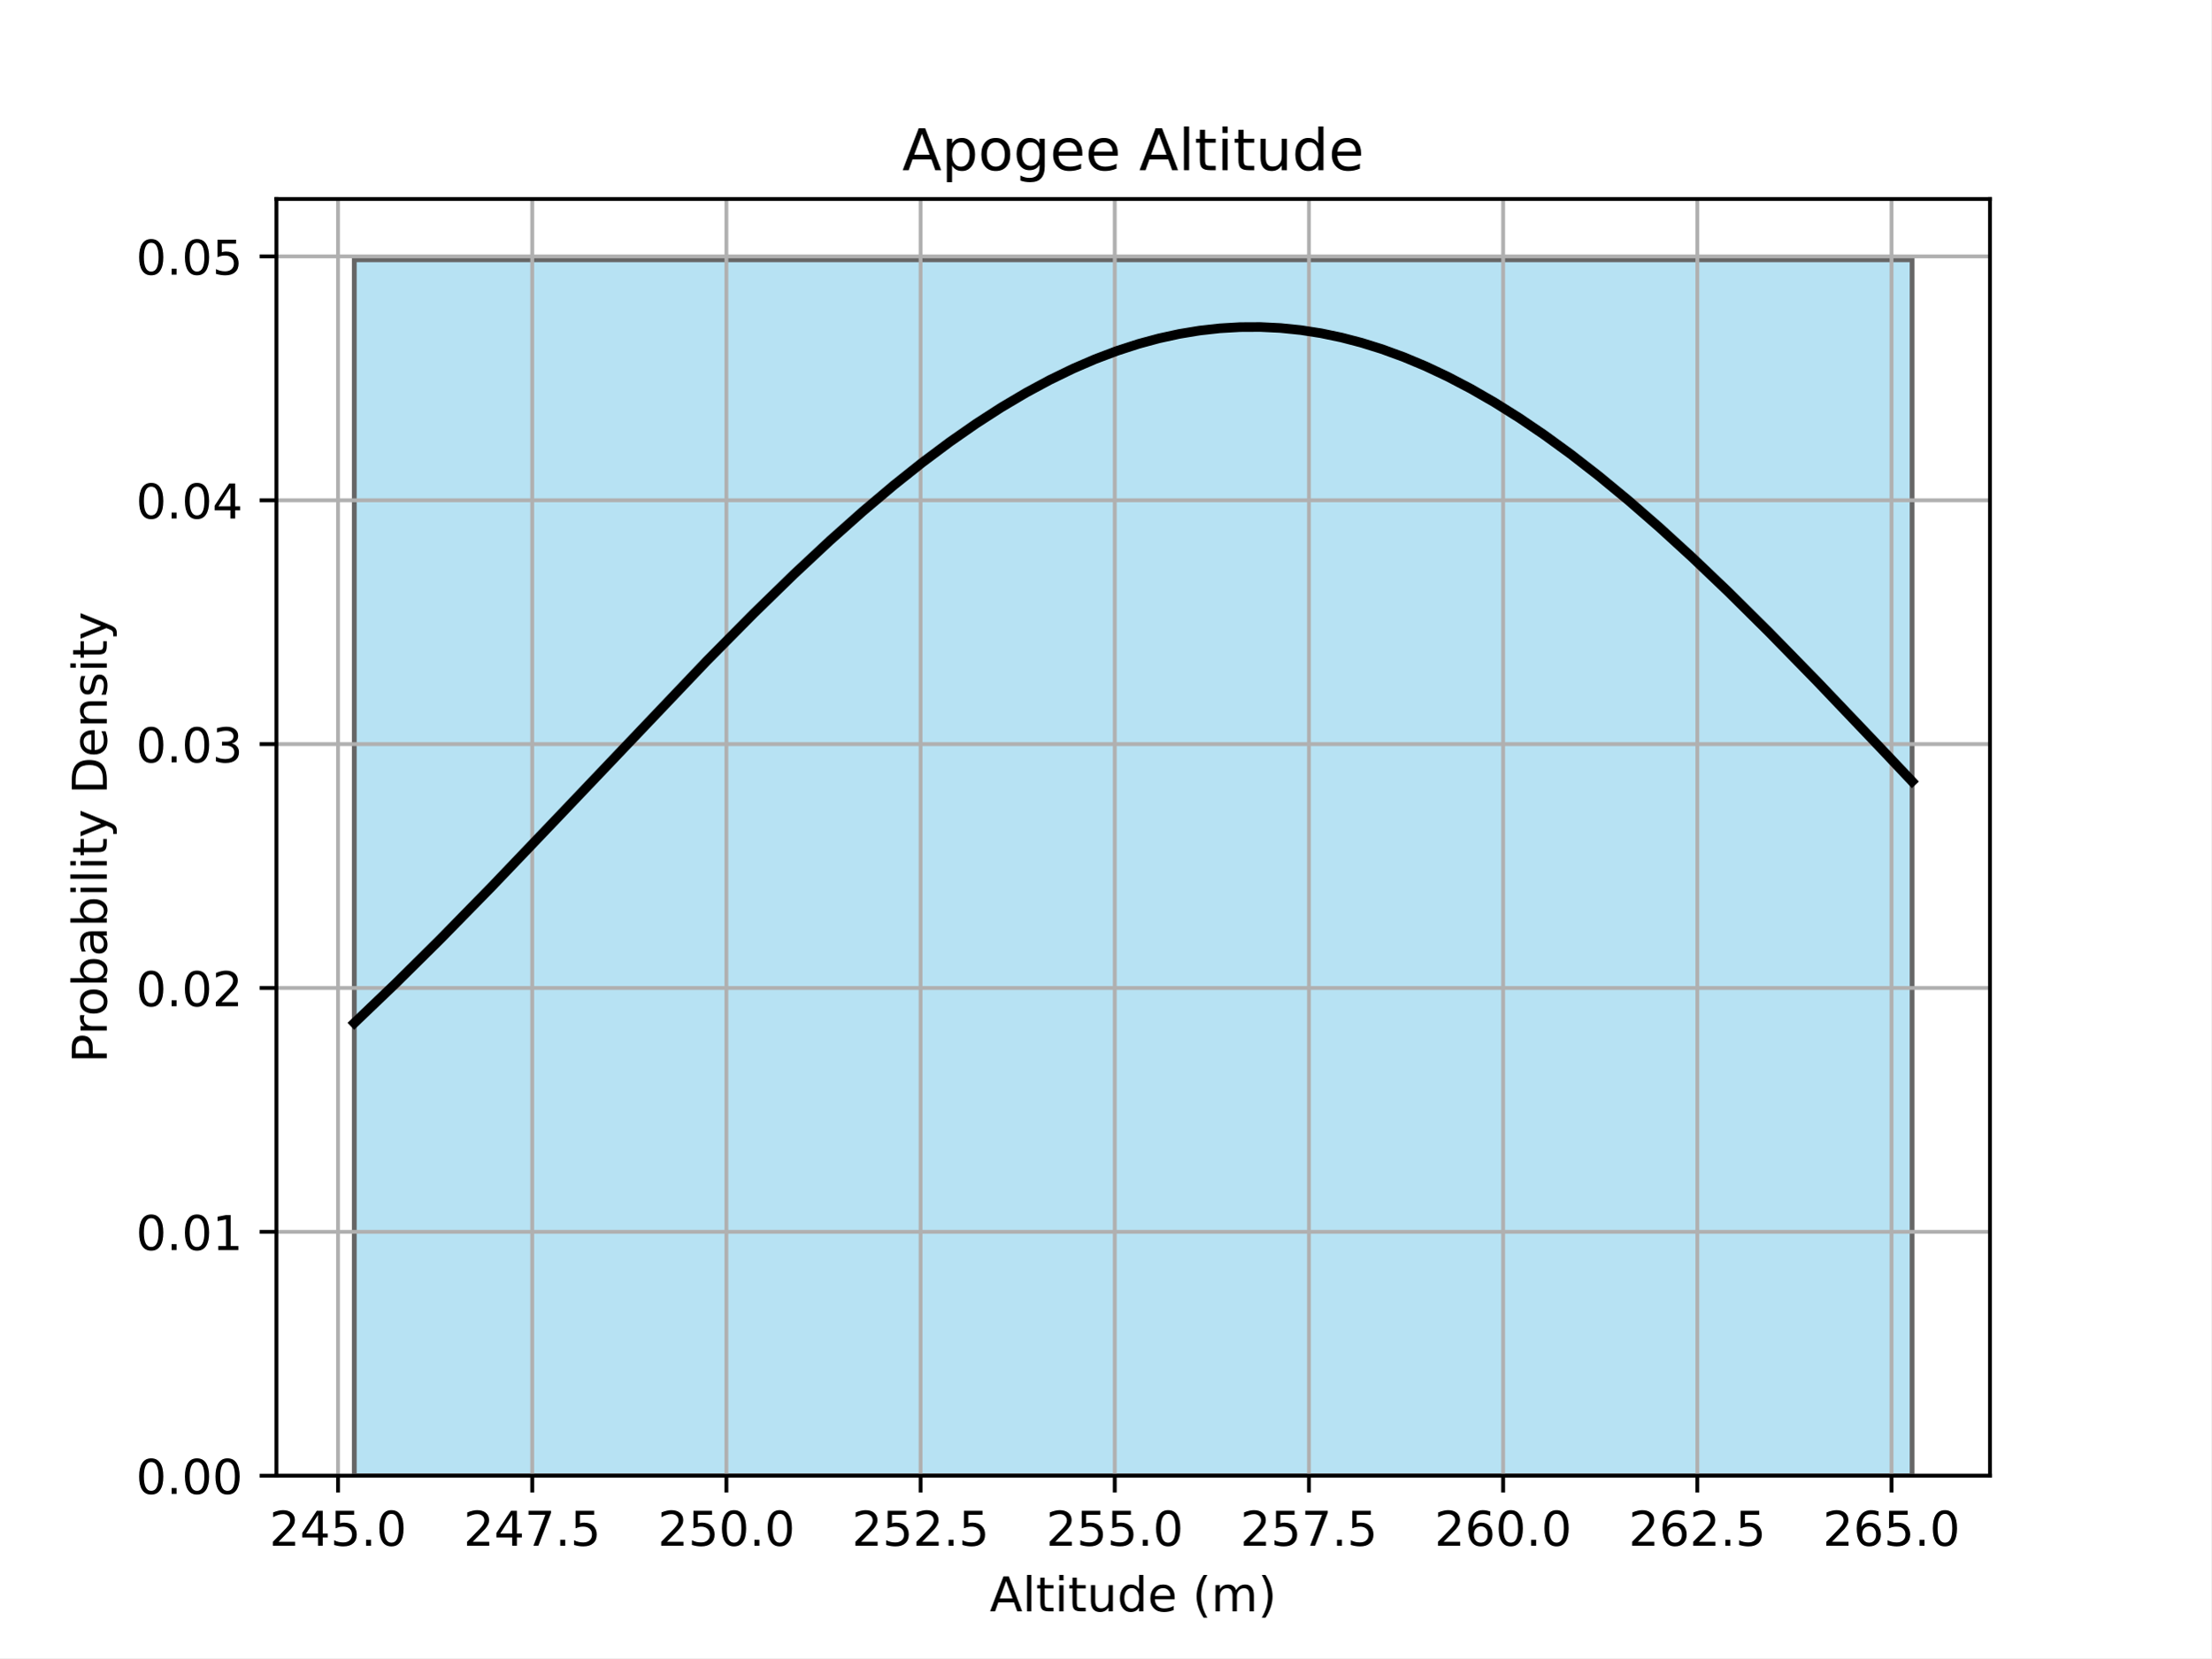
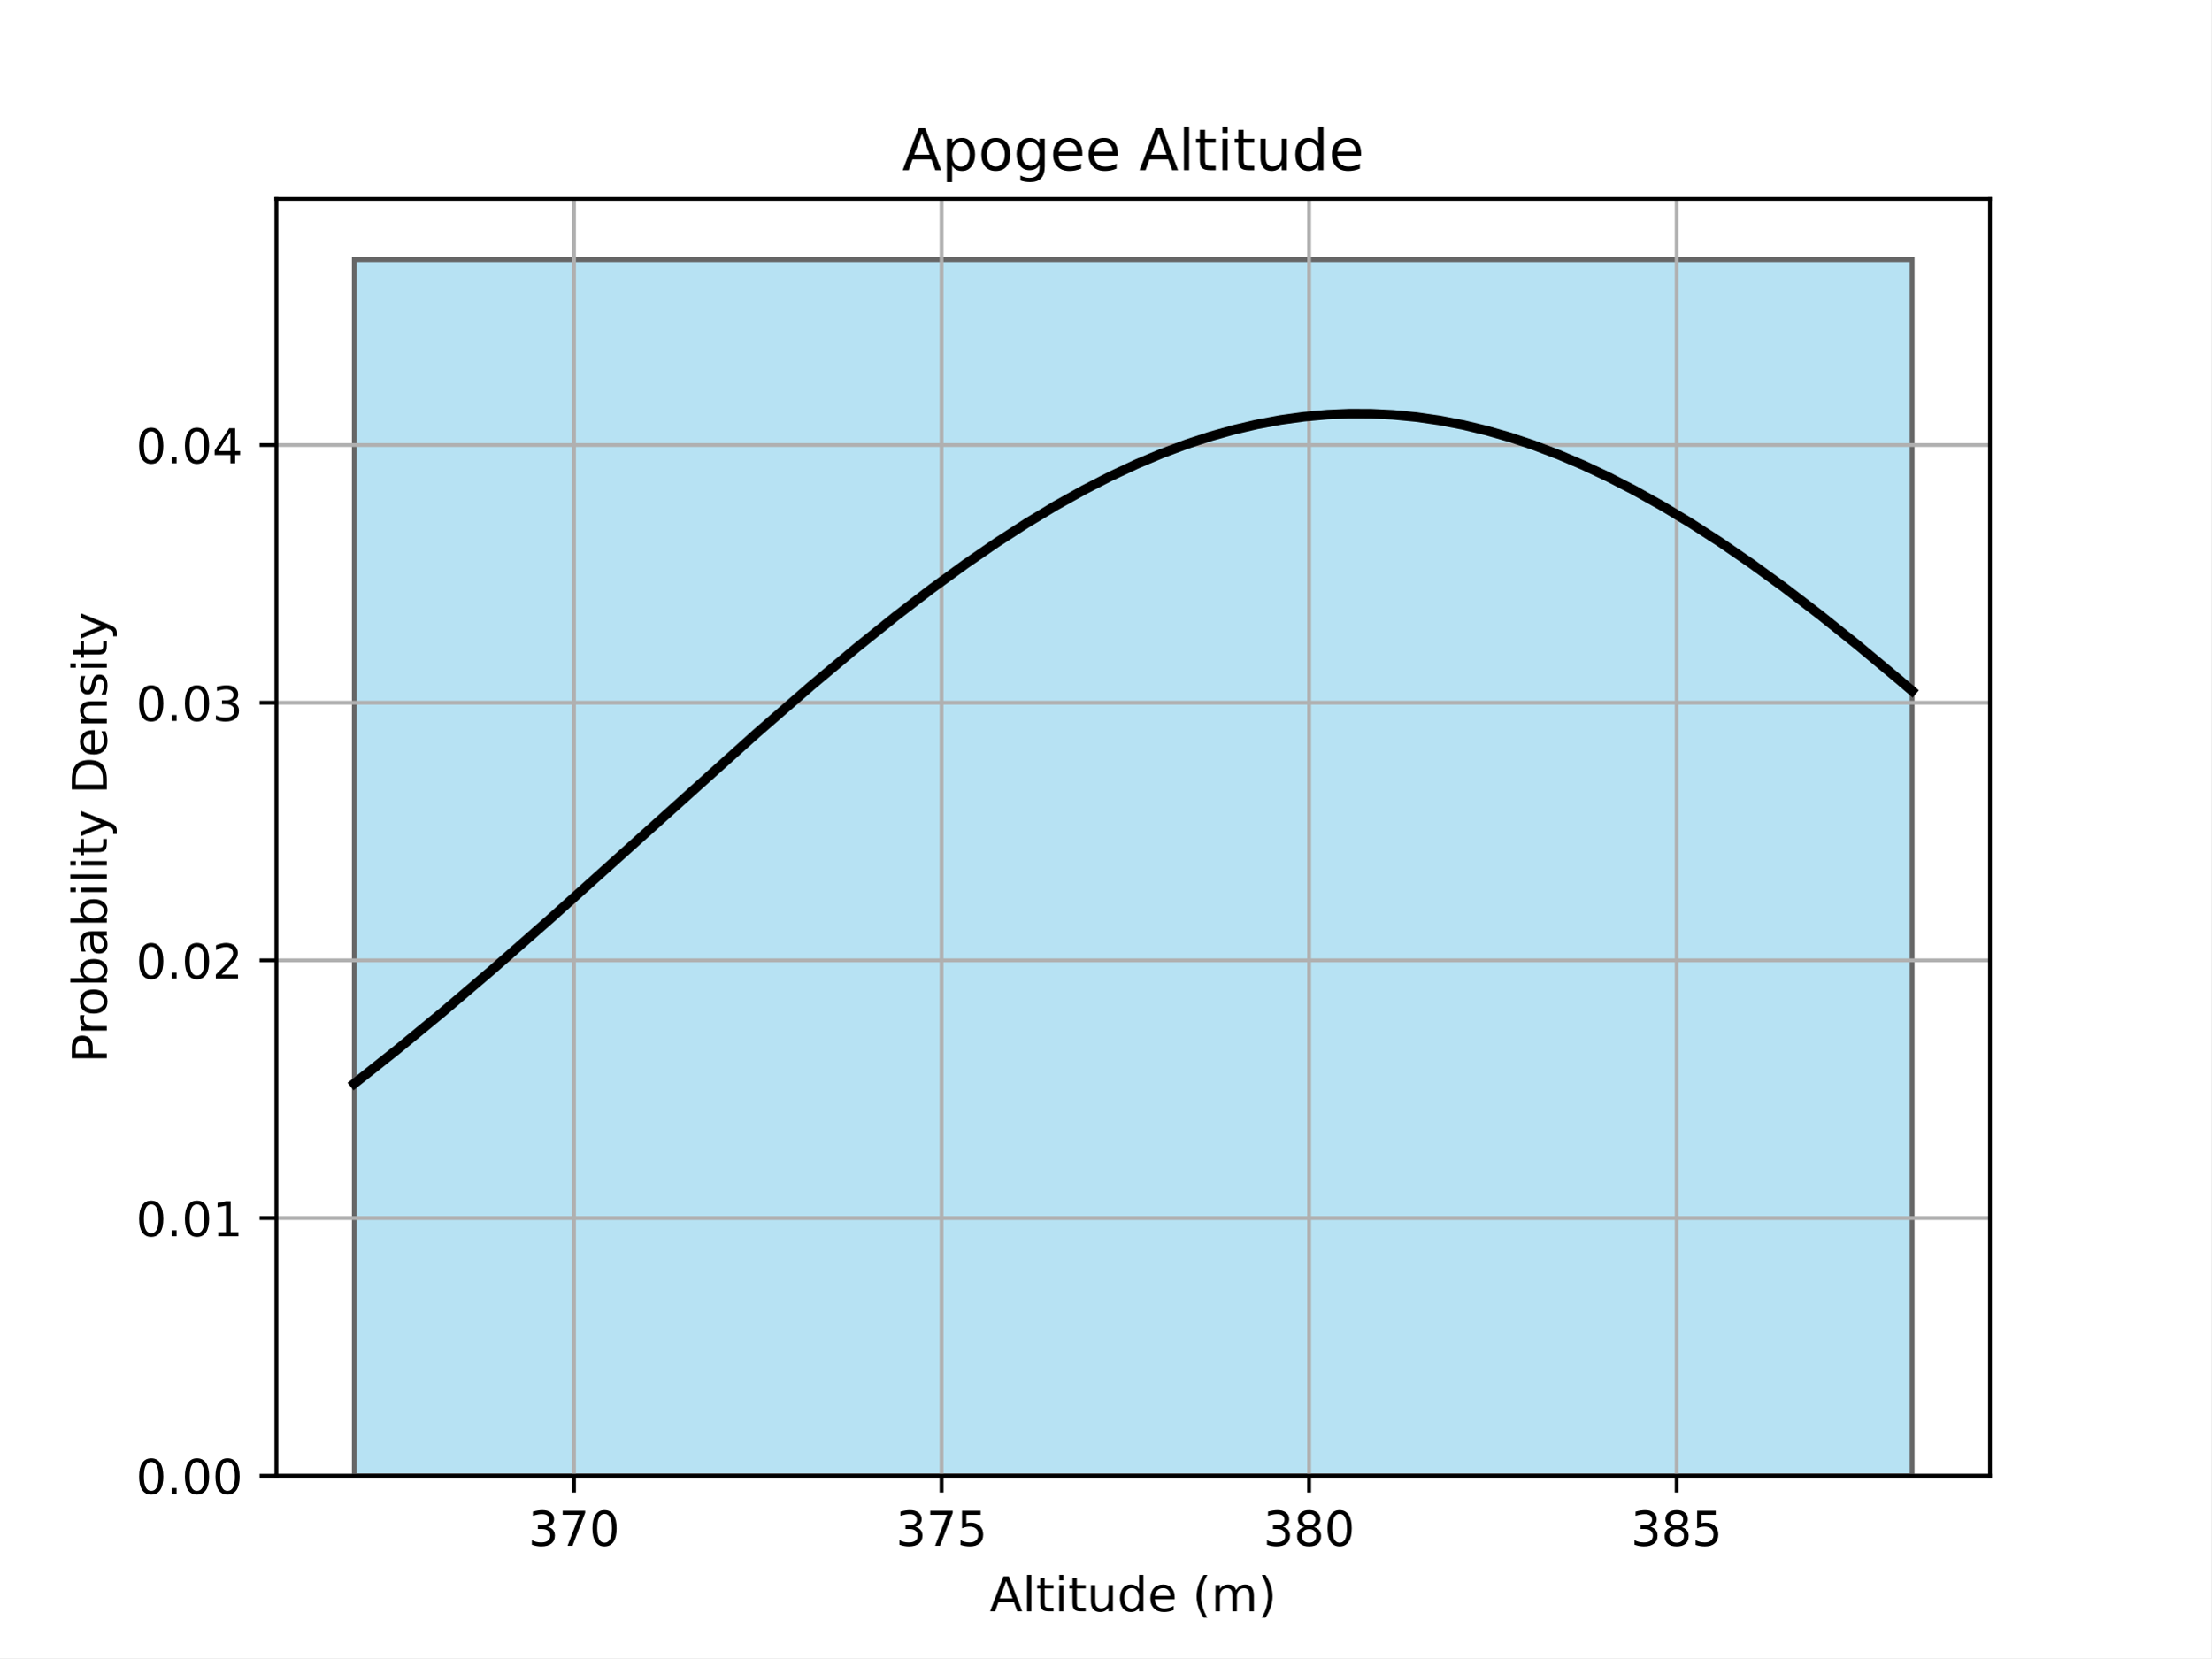
<svg xmlns="http://www.w3.org/2000/svg" xmlns:xlink="http://www.w3.org/1999/xlink" width="460.8pt" height="345.6pt" viewBox="0 0 460.8 345.6" version="1.1">
  <defs>
    <style type="text/css">*{stroke-linejoin: round; stroke-linecap: butt}</style>
  </defs>
  <g id="figure_1">
    <g id="patch_1">
      <path d="M 0 345.6  L 460.8 345.6  L 460.8 0  L 0 0  z " style="fill: #ffffff" />
    </g>
    <g id="axes_1">
      <g id="patch_2">
        <path d="M 57.6 307.584  L 414.72 307.584  L 414.72 41.472  L 57.6 41.472  z " style="fill: #ffffff" />
      </g>
      <g id="patch_3">
-         <path d="M 73.833 307.584  L 398.487 307.584  L 398.487 54.144  L 73.833 54.144  z " clip-path="url(#p443f6ac2a5)" style="fill: #87ceeb; opacity: 0.6; stroke: #000000; stroke-linejoin: miter" />
+         <path d="M 73.833 307.584  L 398.487 307.584  L 398.487 54.144  L 73.833 54.144  z " clip-path="url(#p6e613e5bc8)" style="fill: #87ceeb; opacity: 0.6; stroke: #000000; stroke-linejoin: miter" />
      </g>
      <g id="matplotlib.axis_1">
        <g id="xtick_1">
          <g id="line2d_1">
-             <path d="M 70.444 307.584  L 70.444 41.472  " clip-path="url(#p443f6ac2a5)" style="fill: none; stroke: #b0b0b0; stroke-width: 0.8; stroke-linecap: square" />
+             <path d="M 119.622 307.584  L 119.622 41.472  " clip-path="url(#p6e613e5bc8)" style="fill: none; stroke: #b0b0b0; stroke-width: 0.8; stroke-linecap: square" />
          </g>
          <g id="line2d_2">
            <defs>
-               <path id="ma9a5621f2a" d="M 0 0  L 0 3.5  " style="stroke: #000000; stroke-width: 0.8" />
+               <path id="ma1c4594295" d="M 0 0  L 0 3.5  " style="stroke: #000000; stroke-width: 0.8" />
            </defs>
            <g>
-               <use xlink:href="#ma9a5621f2a" x="70.444" y="307.584" style="stroke: #000000; stroke-width: 0.8" />
+               <use xlink:href="#ma1c4594295" x="119.622" y="307.584" style="stroke: #000000; stroke-width: 0.8" />
            </g>
          </g>
          <g id="text_1">
-             <g transform="translate(56.13019 322.1824) scale(0.1 -0.1)">
-               <defs>
-                 <path id="DejaVuSans-32" d="M 1228 531  L 3431 531  L 3431 0  L 469 0  L 469 531  Q 828 903 1448 1529  Q 2069 2156 2228 2338  Q 2531 2678 2651 2914  Q 2772 3150 2772 3378  Q 2772 3750 2511 3984  Q 2250 4219 1831 4219  Q 1534 4219 1204 4116  Q 875 4013 500 3803  L 500 4441  Q 881 4594 1212 4672  Q 1544 4750 1819 4750  Q 2544 4750 2975 4387  Q 3406 4025 3406 3419  Q 3406 3131 3298 2873  Q 3191 2616 2906 2266  Q 2828 2175 2409 1742  Q 1991 1309 1228 531  z " transform="scale(0.015625)" />
-                 <path id="DejaVuSans-34" d="M 2419 4116  L 825 1625  L 2419 1625  L 2419 4116  z M 2253 4666  L 3047 4666  L 3047 1625  L 3713 1625  L 3713 1100  L 3047 1100  L 3047 0  L 2419 0  L 2419 1100  L 313 1100  L 313 1709  L 2253 4666  z " transform="scale(0.015625)" />
-                 <path id="DejaVuSans-35" d="M 691 4666  L 3169 4666  L 3169 4134  L 1269 4134  L 1269 2991  Q 1406 3038 1543 3061  Q 1681 3084 1819 3084  Q 2600 3084 3056 2656  Q 3513 2228 3513 1497  Q 3513 744 3044 326  Q 2575 -91 1722 -91  Q 1428 -91 1123 -41  Q 819 9 494 109  L 494 744  Q 775 591 1075 516  Q 1375 441 1709 441  Q 2250 441 2565 725  Q 2881 1009 2881 1497  Q 2881 1984 2565 2268  Q 2250 2553 1709 2553  Q 1456 2553 1204 2497  Q 953 2441 691 2322  L 691 4666  z " transform="scale(0.015625)" />
-                 <path id="DejaVuSans-2e" d="M 684 794  L 1344 794  L 1344 0  L 684 0  L 684 794  z " transform="scale(0.015625)" />
+             <g transform="translate(110.0782 322.1824) scale(0.1 -0.1)">
+               <defs>
+                 <path id="DejaVuSans-33" d="M 2597 2516  Q 3050 2419 3304 2112  Q 3559 1806 3559 1356  Q 3559 666 3084 287  Q 2609 -91 1734 -91  Q 1441 -91 1130 -33  Q 819 25 488 141  L 488 750  Q 750 597 1062 519  Q 1375 441 1716 441  Q 2309 441 2620 675  Q 2931 909 2931 1356  Q 2931 1769 2642 2001  Q 2353 2234 1838 2234  L 1294 2234  L 1294 2753  L 1863 2753  Q 2328 2753 2575 2939  Q 2822 3125 2822 3475  Q 2822 3834 2567 4026  Q 2313 4219 1838 4219  Q 1578 4219 1281 4162  Q 984 4106 628 3988  L 628 4550  Q 988 4650 1302 4700  Q 1616 4750 1894 4750  Q 2613 4750 3031 4423  Q 3450 4097 3450 3541  Q 3450 3153 3228 2886  Q 3006 2619 2597 2516  z " transform="scale(0.015625)" />
+                 <path id="DejaVuSans-37" d="M 525 4666  L 3525 4666  L 3525 4397  L 1831 0  L 1172 0  L 2766 4134  L 525 4134  L 525 4666  z " transform="scale(0.015625)" />
                <path id="DejaVuSans-30" d="M 2034 4250  Q 1547 4250 1301 3770  Q 1056 3291 1056 2328  Q 1056 1369 1301 889  Q 1547 409 2034 409  Q 2525 409 2770 889  Q 3016 1369 3016 2328  Q 3016 3291 2770 3770  Q 2525 4250 2034 4250  z M 2034 4750  Q 2819 4750 3233 4129  Q 3647 3509 3647 2328  Q 3647 1150 3233 529  Q 2819 -91 2034 -91  Q 1250 -91 836 529  Q 422 1150 422 2328  Q 422 3509 836 4129  Q 1250 4750 2034 4750  z " transform="scale(0.015625)" />
              </defs>
-               <use xlink:href="#DejaVuSans-32" />
-               <use xlink:href="#DejaVuSans-34" transform="translate(63.62305 0)" />
-               <use xlink:href="#DejaVuSans-35" transform="translate(127.2461 0)" />
-               <use xlink:href="#DejaVuSans-2e" transform="translate(190.8691 0)" />
-               <use xlink:href="#DejaVuSans-30" transform="translate(222.6562 0)" />
+               <use xlink:href="#DejaVuSans-33" />
+               <use xlink:href="#DejaVuSans-37" transform="translate(63.62305 0)" />
+               <use xlink:href="#DejaVuSans-30" transform="translate(127.2461 0)" />
            </g>
          </g>
        </g>
        <g id="xtick_2">
          <g id="line2d_3">
-             <path d="M 110.914 307.584  L 110.914 41.472  " clip-path="url(#p443f6ac2a5)" style="fill: none; stroke: #b0b0b0; stroke-width: 0.8; stroke-linecap: square" />
+             <path d="M 196.223 307.584  L 196.223 41.472  " clip-path="url(#p6e613e5bc8)" style="fill: none; stroke: #b0b0b0; stroke-width: 0.8; stroke-linecap: square" />
          </g>
          <g id="line2d_4">
            <g>
-               <use xlink:href="#ma9a5621f2a" x="110.914" y="307.584" style="stroke: #000000; stroke-width: 0.8" />
+               <use xlink:href="#ma1c4594295" x="196.223" y="307.584" style="stroke: #000000; stroke-width: 0.8" />
            </g>
          </g>
          <g id="text_2">
-             <g transform="translate(96.59951 322.1824) scale(0.1 -0.1)">
-               <defs>
-                 <path id="DejaVuSans-37" d="M 525 4666  L 3525 4666  L 3525 4397  L 1831 0  L 1172 0  L 2766 4134  L 525 4134  L 525 4666  z " transform="scale(0.015625)" />
-               </defs>
-               <use xlink:href="#DejaVuSans-32" />
-               <use xlink:href="#DejaVuSans-34" transform="translate(63.62305 0)" />
-               <use xlink:href="#DejaVuSans-37" transform="translate(127.2461 0)" />
-               <use xlink:href="#DejaVuSans-2e" transform="translate(190.8691 0)" />
-               <use xlink:href="#DejaVuSans-35" transform="translate(222.6562 0)" />
+             <g transform="translate(186.6794 322.1824) scale(0.1 -0.1)">
+               <defs>
+                 <path id="DejaVuSans-35" d="M 691 4666  L 3169 4666  L 3169 4134  L 1269 4134  L 1269 2991  Q 1406 3038 1543 3061  Q 1681 3084 1819 3084  Q 2600 3084 3056 2656  Q 3513 2228 3513 1497  Q 3513 744 3044 326  Q 2575 -91 1722 -91  Q 1428 -91 1123 -41  Q 819 9 494 109  L 494 744  Q 775 591 1075 516  Q 1375 441 1709 441  Q 2250 441 2565 725  Q 2881 1009 2881 1497  Q 2881 1984 2565 2268  Q 2250 2553 1709 2553  Q 1456 2553 1204 2497  Q 953 2441 691 2322  L 691 4666  z " transform="scale(0.015625)" />
+               </defs>
+               <use xlink:href="#DejaVuSans-33" />
+               <use xlink:href="#DejaVuSans-37" transform="translate(63.62305 0)" />
+               <use xlink:href="#DejaVuSans-35" transform="translate(127.2461 0)" />
            </g>
          </g>
        </g>
        <g id="xtick_3">
          <g id="line2d_5">
-             <path d="M 151.383 307.584  L 151.383 41.472  " clip-path="url(#p443f6ac2a5)" style="fill: none; stroke: #b0b0b0; stroke-width: 0.8; stroke-linecap: square" />
+             <path d="M 272.824 307.584  L 272.824 41.472  " clip-path="url(#p6e613e5bc8)" style="fill: none; stroke: #b0b0b0; stroke-width: 0.8; stroke-linecap: square" />
          </g>
          <g id="line2d_6">
            <g>
-               <use xlink:href="#ma9a5621f2a" x="151.383" y="307.584" style="stroke: #000000; stroke-width: 0.8" />
+               <use xlink:href="#ma1c4594295" x="272.824" y="307.584" style="stroke: #000000; stroke-width: 0.8" />
            </g>
          </g>
          <g id="text_3">
-             <g transform="translate(137.0688 322.1824) scale(0.1 -0.1)">
-               <use xlink:href="#DejaVuSans-32" />
-               <use xlink:href="#DejaVuSans-35" transform="translate(63.62305 0)" />
+             <g transform="translate(263.2807 322.1824) scale(0.1 -0.1)">
+               <defs>
+                 <path id="DejaVuSans-38" d="M 2034 2216  Q 1584 2216 1326 1975  Q 1069 1734 1069 1313  Q 1069 891 1326 650  Q 1584 409 2034 409  Q 2484 409 2743 651  Q 3003 894 3003 1313  Q 3003 1734 2745 1975  Q 2488 2216 2034 2216  z M 1403 2484  Q 997 2584 770 2862  Q 544 3141 544 3541  Q 544 4100 942 4425  Q 1341 4750 2034 4750  Q 2731 4750 3128 4425  Q 3525 4100 3525 3541  Q 3525 3141 3298 2862  Q 3072 2584 2669 2484  Q 3125 2378 3379 2068  Q 3634 1759 3634 1313  Q 3634 634 3220 271  Q 2806 -91 2034 -91  Q 1263 -91 848 271  Q 434 634 434 1313  Q 434 1759 690 2068  Q 947 2378 1403 2484  z M 1172 3481  Q 1172 3119 1398 2916  Q 1625 2713 2034 2713  Q 2441 2713 2670 2916  Q 2900 3119 2900 3481  Q 2900 3844 2670 4047  Q 2441 4250 2034 4250  Q 1625 4250 1398 4047  Q 1172 3844 1172 3481  z " transform="scale(0.015625)" />
+               </defs>
+               <use xlink:href="#DejaVuSans-33" />
+               <use xlink:href="#DejaVuSans-38" transform="translate(63.62305 0)" />
              <use xlink:href="#DejaVuSans-30" transform="translate(127.2461 0)" />
-               <use xlink:href="#DejaVuSans-2e" transform="translate(190.8691 0)" />
-               <use xlink:href="#DejaVuSans-30" transform="translate(222.6562 0)" />
            </g>
          </g>
        </g>
        <g id="xtick_4">
          <g id="line2d_7">
-             <path d="M 191.852 307.584  L 191.852 41.472  " clip-path="url(#p443f6ac2a5)" style="fill: none; stroke: #b0b0b0; stroke-width: 0.8; stroke-linecap: square" />
+             <path d="M 349.426 307.584  L 349.426 41.472  " clip-path="url(#p6e613e5bc8)" style="fill: none; stroke: #b0b0b0; stroke-width: 0.8; stroke-linecap: square" />
          </g>
          <g id="line2d_8">
            <g>
-               <use xlink:href="#ma9a5621f2a" x="191.852" y="307.584" style="stroke: #000000; stroke-width: 0.8" />
+               <use xlink:href="#ma1c4594295" x="349.426" y="307.584" style="stroke: #000000; stroke-width: 0.8" />
            </g>
          </g>
          <g id="text_4">
-             <g transform="translate(177.5382 322.1824) scale(0.1 -0.1)">
-               <use xlink:href="#DejaVuSans-32" />
-               <use xlink:href="#DejaVuSans-35" transform="translate(63.62305 0)" />
-               <use xlink:href="#DejaVuSans-32" transform="translate(127.2461 0)" />
-               <use xlink:href="#DejaVuSans-2e" transform="translate(190.8691 0)" />
-               <use xlink:href="#DejaVuSans-35" transform="translate(222.6562 0)" />
-             </g>
-           </g>
-         </g>
-         <g id="xtick_5">
-           <g id="line2d_9">
-             <path d="M 232.322 307.584  L 232.322 41.472  " clip-path="url(#p443f6ac2a5)" style="fill: none; stroke: #b0b0b0; stroke-width: 0.8; stroke-linecap: square" />
-           </g>
-           <g id="line2d_10">
-             <g>
-               <use xlink:href="#ma9a5621f2a" x="232.322" y="307.584" style="stroke: #000000; stroke-width: 0.8" />
-             </g>
-           </g>
-           <g id="text_5">
-             <g transform="translate(218.0075 322.1824) scale(0.1 -0.1)">
-               <use xlink:href="#DejaVuSans-32" />
-               <use xlink:href="#DejaVuSans-35" transform="translate(63.62305 0)" />
+             <g transform="translate(339.8819 322.1824) scale(0.1 -0.1)">
+               <use xlink:href="#DejaVuSans-33" />
+               <use xlink:href="#DejaVuSans-38" transform="translate(63.62305 0)" />
              <use xlink:href="#DejaVuSans-35" transform="translate(127.2461 0)" />
-               <use xlink:href="#DejaVuSans-2e" transform="translate(190.8691 0)" />
-               <use xlink:href="#DejaVuSans-30" transform="translate(222.6562 0)" />
-             </g>
-           </g>
-         </g>
-         <g id="xtick_6">
-           <g id="line2d_11">
-             <path d="M 272.791 307.584  L 272.791 41.472  " clip-path="url(#p443f6ac2a5)" style="fill: none; stroke: #b0b0b0; stroke-width: 0.8; stroke-linecap: square" />
-           </g>
-           <g id="line2d_12">
-             <g>
-               <use xlink:href="#ma9a5621f2a" x="272.791" y="307.584" style="stroke: #000000; stroke-width: 0.8" />
-             </g>
-           </g>
-           <g id="text_6">
-             <g transform="translate(258.4768 322.1824) scale(0.1 -0.1)">
-               <use xlink:href="#DejaVuSans-32" />
-               <use xlink:href="#DejaVuSans-35" transform="translate(63.62305 0)" />
-               <use xlink:href="#DejaVuSans-37" transform="translate(127.2461 0)" />
-               <use xlink:href="#DejaVuSans-2e" transform="translate(190.8691 0)" />
-               <use xlink:href="#DejaVuSans-35" transform="translate(222.6562 0)" />
-             </g>
-           </g>
-         </g>
-         <g id="xtick_7">
-           <g id="line2d_13">
-             <path d="M 313.26 307.584  L 313.26 41.472  " clip-path="url(#p443f6ac2a5)" style="fill: none; stroke: #b0b0b0; stroke-width: 0.8; stroke-linecap: square" />
-           </g>
-           <g id="line2d_14">
-             <g>
-               <use xlink:href="#ma9a5621f2a" x="313.26" y="307.584" style="stroke: #000000; stroke-width: 0.8" />
-             </g>
-           </g>
-           <g id="text_7">
-             <g transform="translate(298.9461 322.1824) scale(0.1 -0.1)">
-               <defs>
-                 <path id="DejaVuSans-36" d="M 2113 2584  Q 1688 2584 1439 2293  Q 1191 2003 1191 1497  Q 1191 994 1439 701  Q 1688 409 2113 409  Q 2538 409 2786 701  Q 3034 994 3034 1497  Q 3034 2003 2786 2293  Q 2538 2584 2113 2584  z M 3366 4563  L 3366 3988  Q 3128 4100 2886 4159  Q 2644 4219 2406 4219  Q 1781 4219 1451 3797  Q 1122 3375 1075 2522  Q 1259 2794 1537 2939  Q 1816 3084 2150 3084  Q 2853 3084 3261 2657  Q 3669 2231 3669 1497  Q 3669 778 3244 343  Q 2819 -91 2113 -91  Q 1303 -91 875 529  Q 447 1150 447 2328  Q 447 3434 972 4092  Q 1497 4750 2381 4750  Q 2619 4750 2861 4703  Q 3103 4656 3366 4563  z " transform="scale(0.015625)" />
-               </defs>
-               <use xlink:href="#DejaVuSans-32" />
-               <use xlink:href="#DejaVuSans-36" transform="translate(63.62305 0)" />
-               <use xlink:href="#DejaVuSans-30" transform="translate(127.2461 0)" />
-               <use xlink:href="#DejaVuSans-2e" transform="translate(190.8691 0)" />
-               <use xlink:href="#DejaVuSans-30" transform="translate(222.6562 0)" />
-             </g>
-           </g>
-         </g>
-         <g id="xtick_8">
-           <g id="line2d_15">
-             <path d="M 353.73 307.584  L 353.73 41.472  " clip-path="url(#p443f6ac2a5)" style="fill: none; stroke: #b0b0b0; stroke-width: 0.8; stroke-linecap: square" />
-           </g>
-           <g id="line2d_16">
-             <g>
-               <use xlink:href="#ma9a5621f2a" x="353.73" y="307.584" style="stroke: #000000; stroke-width: 0.8" />
-             </g>
-           </g>
-           <g id="text_8">
-             <g transform="translate(339.4154 322.1824) scale(0.1 -0.1)">
-               <use xlink:href="#DejaVuSans-32" />
-               <use xlink:href="#DejaVuSans-36" transform="translate(63.62305 0)" />
-               <use xlink:href="#DejaVuSans-32" transform="translate(127.2461 0)" />
-               <use xlink:href="#DejaVuSans-2e" transform="translate(190.8691 0)" />
-               <use xlink:href="#DejaVuSans-35" transform="translate(222.6562 0)" />
-             </g>
-           </g>
-         </g>
-         <g id="xtick_9">
-           <g id="line2d_17">
-             <path d="M 394.199 307.584  L 394.199 41.472  " clip-path="url(#p443f6ac2a5)" style="fill: none; stroke: #b0b0b0; stroke-width: 0.8; stroke-linecap: square" />
-           </g>
-           <g id="line2d_18">
-             <g>
-               <use xlink:href="#ma9a5621f2a" x="394.199" y="307.584" style="stroke: #000000; stroke-width: 0.8" />
-             </g>
-           </g>
-           <g id="text_9">
-             <g transform="translate(379.8848 322.1824) scale(0.1 -0.1)">
-               <use xlink:href="#DejaVuSans-32" />
-               <use xlink:href="#DejaVuSans-36" transform="translate(63.62305 0)" />
-               <use xlink:href="#DejaVuSans-35" transform="translate(127.2461 0)" />
-               <use xlink:href="#DejaVuSans-2e" transform="translate(190.8691 0)" />
-               <use xlink:href="#DejaVuSans-30" transform="translate(222.6562 0)" />
-             </g>
-           </g>
-         </g>
-         <g id="text_10">
+             </g>
+           </g>
+         </g>
+         <g id="text_5">
          <g transform="translate(206.2608 335.8606) scale(0.1 -0.1)">
            <defs>
              <path id="DejaVuSans-41" d="M 2188 4044  L 1331 1722  L 3047 1722  L 2188 4044  z M 1831 4666  L 2547 4666  L 4325 0  L 3669 0  L 3244 1197  L 1141 1197  L 716 0  L 50 0  L 1831 4666  z " transform="scale(0.015625)" />
              <path id="DejaVuSans-6c" d="M 603 4863  L 1178 4863  L 1178 0  L 603 0  L 603 4863  z " transform="scale(0.015625)" />
              <path id="DejaVuSans-74" d="M 1172 4494  L 1172 3500  L 2356 3500  L 2356 3053  L 1172 3053  L 1172 1153  Q 1172 725 1289 603  Q 1406 481 1766 481  L 2356 481  L 2356 0  L 1766 0  Q 1100 0 847 248  Q 594 497 594 1153  L 594 3053  L 172 3053  L 172 3500  L 594 3500  L 594 4494  L 1172 4494  z " transform="scale(0.015625)" />
              <path id="DejaVuSans-69" d="M 603 3500  L 1178 3500  L 1178 0  L 603 0  L 603 3500  z M 603 4863  L 1178 4863  L 1178 4134  L 603 4134  L 603 4863  z " transform="scale(0.015625)" />
              <path id="DejaVuSans-75" d="M 544 1381  L 544 3500  L 1119 3500  L 1119 1403  Q 1119 906 1312 657  Q 1506 409 1894 409  Q 2359 409 2629 706  Q 2900 1003 2900 1516  L 2900 3500  L 3475 3500  L 3475 0  L 2900 0  L 2900 538  Q 2691 219 2414 64  Q 2138 -91 1772 -91  Q 1169 -91 856 284  Q 544 659 544 1381  z M 1991 3584  L 1991 3584  z " transform="scale(0.015625)" />
              <path id="DejaVuSans-64" d="M 2906 2969  L 2906 4863  L 3481 4863  L 3481 0  L 2906 0  L 2906 525  Q 2725 213 2448 61  Q 2172 -91 1784 -91  Q 1150 -91 751 415  Q 353 922 353 1747  Q 353 2572 751 3078  Q 1150 3584 1784 3584  Q 2172 3584 2448 3432  Q 2725 3281 2906 2969  z M 947 1747  Q 947 1113 1208 752  Q 1469 391 1925 391  Q 2381 391 2643 752  Q 2906 1113 2906 1747  Q 2906 2381 2643 2742  Q 2381 3103 1925 3103  Q 1469 3103 1208 2742  Q 947 2381 947 1747  z " transform="scale(0.015625)" />
              <path id="DejaVuSans-65" d="M 3597 1894  L 3597 1613  L 953 1613  Q 991 1019 1311 708  Q 1631 397 2203 397  Q 2534 397 2845 478  Q 3156 559 3463 722  L 3463 178  Q 3153 47 2828 -22  Q 2503 -91 2169 -91  Q 1331 -91 842 396  Q 353 884 353 1716  Q 353 2575 817 3079  Q 1281 3584 2069 3584  Q 2775 3584 3186 3129  Q 3597 2675 3597 1894  z M 3022 2063  Q 3016 2534 2758 2815  Q 2500 3097 2075 3097  Q 1594 3097 1305 2825  Q 1016 2553 972 2059  L 3022 2063  z " transform="scale(0.015625)" />
              <path id="DejaVuSans-20" transform="scale(0.015625)" />
              <path id="DejaVuSans-28" d="M 1984 4856  Q 1566 4138 1362 3434  Q 1159 2731 1159 2009  Q 1159 1288 1364 580  Q 1569 -128 1984 -844  L 1484 -844  Q 1016 -109 783 600  Q 550 1309 550 2009  Q 550 2706 781 3412  Q 1013 4119 1484 4856  L 1984 4856  z " transform="scale(0.015625)" />
              <path id="DejaVuSans-6d" d="M 3328 2828  Q 3544 3216 3844 3400  Q 4144 3584 4550 3584  Q 5097 3584 5394 3201  Q 5691 2819 5691 2113  L 5691 0  L 5113 0  L 5113 2094  Q 5113 2597 4934 2840  Q 4756 3084 4391 3084  Q 3944 3084 3684 2787  Q 3425 2491 3425 1978  L 3425 0  L 2847 0  L 2847 2094  Q 2847 2600 2669 2842  Q 2491 3084 2119 3084  Q 1678 3084 1418 2786  Q 1159 2488 1159 1978  L 1159 0  L 581 0  L 581 3500  L 1159 3500  L 1159 2956  Q 1356 3278 1631 3431  Q 1906 3584 2284 3584  Q 2666 3584 2933 3390  Q 3200 3197 3328 2828  z " transform="scale(0.015625)" />
              <path id="DejaVuSans-29" d="M 513 4856  L 1013 4856  Q 1481 4119 1714 3412  Q 1947 2706 1947 2009  Q 1947 1309 1714 600  Q 1481 -109 1013 -844  L 513 -844  Q 928 -128 1133 580  Q 1338 1288 1338 2009  Q 1338 2731 1133 3434  Q 928 4138 513 4856  z " transform="scale(0.015625)" />
            </defs>
            <use xlink:href="#DejaVuSans-41" />
            <use xlink:href="#DejaVuSans-6c" transform="translate(68.4082 0)" />
            <use xlink:href="#DejaVuSans-74" transform="translate(96.19141 0)" />
            <use xlink:href="#DejaVuSans-69" transform="translate(135.4004 0)" />
            <use xlink:href="#DejaVuSans-74" transform="translate(163.1836 0)" />
            <use xlink:href="#DejaVuSans-75" transform="translate(202.3926 0)" />
            <use xlink:href="#DejaVuSans-64" transform="translate(265.7715 0)" />
            <use xlink:href="#DejaVuSans-65" transform="translate(329.248 0)" />
            <use xlink:href="#DejaVuSans-20" transform="translate(390.7715 0)" />
            <use xlink:href="#DejaVuSans-28" transform="translate(422.5586 0)" />
            <use xlink:href="#DejaVuSans-6d" transform="translate(461.5723 0)" />
            <use xlink:href="#DejaVuSans-29" transform="translate(558.9844 0)" />
          </g>
        </g>
      </g>
      <g id="matplotlib.axis_2">
        <g id="ytick_1">
-           <g id="line2d_19">
-             <path d="M 57.6 307.584  L 414.72 307.584  " clip-path="url(#p443f6ac2a5)" style="fill: none; stroke: #b0b0b0; stroke-width: 0.8; stroke-linecap: square" />
-           </g>
-           <g id="line2d_20">
+           <g id="line2d_9">
+             <path d="M 57.6 307.584  L 414.72 307.584  " clip-path="url(#p6e613e5bc8)" style="fill: none; stroke: #b0b0b0; stroke-width: 0.8; stroke-linecap: square" />
+           </g>
+           <g id="line2d_10">
            <defs>
-               <path id="m3b3c44815d" d="M 0 0  L -3.5 0  " style="stroke: #000000; stroke-width: 0.8" />
+               <path id="m2f3a093d3a" d="M 0 0  L -3.5 0  " style="stroke: #000000; stroke-width: 0.8" />
            </defs>
            <g>
-               <use xlink:href="#m3b3c44815d" x="57.6" y="307.584" style="stroke: #000000; stroke-width: 0.8" />
-             </g>
-           </g>
-           <g id="text_11">
+               <use xlink:href="#m2f3a093d3a" x="57.6" y="307.584" style="stroke: #000000; stroke-width: 0.8" />
+             </g>
+           </g>
+           <g id="text_6">
            <g transform="translate(28.33438 311.3832) scale(0.1 -0.1)">
+               <defs>
+                 <path id="DejaVuSans-2e" d="M 684 794  L 1344 794  L 1344 0  L 684 0  L 684 794  z " transform="scale(0.015625)" />
+               </defs>
              <use xlink:href="#DejaVuSans-30" />
              <use xlink:href="#DejaVuSans-2e" transform="translate(63.62305 0)" />
              <use xlink:href="#DejaVuSans-30" transform="translate(95.41016 0)" />
              <use xlink:href="#DejaVuSans-30" transform="translate(159.0332 0)" />
            </g>
          </g>
        </g>
        <g id="ytick_2">
-           <g id="line2d_21">
-             <path d="M 57.6 256.755  L 414.72 256.755  " clip-path="url(#p443f6ac2a5)" style="fill: none; stroke: #b0b0b0; stroke-width: 0.8; stroke-linecap: square" />
-           </g>
-           <g id="line2d_22">
-             <g>
-               <use xlink:href="#m3b3c44815d" x="57.6" y="256.755" style="stroke: #000000; stroke-width: 0.8" />
-             </g>
-           </g>
-           <g id="text_12">
-             <g transform="translate(28.33438 260.5543) scale(0.1 -0.1)">
+           <g id="line2d_11">
+             <path d="M 57.6 253.877  L 414.72 253.877  " clip-path="url(#p6e613e5bc8)" style="fill: none; stroke: #b0b0b0; stroke-width: 0.8; stroke-linecap: square" />
+           </g>
+           <g id="line2d_12">
+             <g>
+               <use xlink:href="#m2f3a093d3a" x="57.6" y="253.877" style="stroke: #000000; stroke-width: 0.8" />
+             </g>
+           </g>
+           <g id="text_7">
+             <g transform="translate(28.33438 257.6762) scale(0.1 -0.1)">
              <defs>
                <path id="DejaVuSans-31" d="M 794 531  L 1825 531  L 1825 4091  L 703 3866  L 703 4441  L 1819 4666  L 2450 4666  L 2450 531  L 3481 531  L 3481 0  L 794 0  L 794 531  z " transform="scale(0.015625)" />
              </defs>
              <use xlink:href="#DejaVuSans-30" />
              <use xlink:href="#DejaVuSans-2e" transform="translate(63.62305 0)" />
              <use xlink:href="#DejaVuSans-30" transform="translate(95.41016 0)" />
              <use xlink:href="#DejaVuSans-31" transform="translate(159.0332 0)" />
            </g>
          </g>
        </g>
        <g id="ytick_3">
-           <g id="line2d_23">
-             <path d="M 57.6 205.926  L 414.72 205.926  " clip-path="url(#p443f6ac2a5)" style="fill: none; stroke: #b0b0b0; stroke-width: 0.8; stroke-linecap: square" />
-           </g>
-           <g id="line2d_24">
-             <g>
-               <use xlink:href="#m3b3c44815d" x="57.6" y="205.926" style="stroke: #000000; stroke-width: 0.8" />
-             </g>
-           </g>
-           <g id="text_13">
-             <g transform="translate(28.33438 209.7254) scale(0.1 -0.1)">
+           <g id="line2d_13">
+             <path d="M 57.6 200.17  L 414.72 200.17  " clip-path="url(#p6e613e5bc8)" style="fill: none; stroke: #b0b0b0; stroke-width: 0.8; stroke-linecap: square" />
+           </g>
+           <g id="line2d_14">
+             <g>
+               <use xlink:href="#m2f3a093d3a" x="57.6" y="200.17" style="stroke: #000000; stroke-width: 0.8" />
+             </g>
+           </g>
+           <g id="text_8">
+             <g transform="translate(28.33438 203.9692) scale(0.1 -0.1)">
+               <defs>
+                 <path id="DejaVuSans-32" d="M 1228 531  L 3431 531  L 3431 0  L 469 0  L 469 531  Q 828 903 1448 1529  Q 2069 2156 2228 2338  Q 2531 2678 2651 2914  Q 2772 3150 2772 3378  Q 2772 3750 2511 3984  Q 2250 4219 1831 4219  Q 1534 4219 1204 4116  Q 875 4013 500 3803  L 500 4441  Q 881 4594 1212 4672  Q 1544 4750 1819 4750  Q 2544 4750 2975 4387  Q 3406 4025 3406 3419  Q 3406 3131 3298 2873  Q 3191 2616 2906 2266  Q 2828 2175 2409 1742  Q 1991 1309 1228 531  z " transform="scale(0.015625)" />
+               </defs>
              <use xlink:href="#DejaVuSans-30" />
              <use xlink:href="#DejaVuSans-2e" transform="translate(63.62305 0)" />
              <use xlink:href="#DejaVuSans-30" transform="translate(95.41016 0)" />
              <use xlink:href="#DejaVuSans-32" transform="translate(159.0332 0)" />
            </g>
          </g>
        </g>
        <g id="ytick_4">
-           <g id="line2d_25">
-             <path d="M 57.6 155.097  L 414.72 155.097  " clip-path="url(#p443f6ac2a5)" style="fill: none; stroke: #b0b0b0; stroke-width: 0.8; stroke-linecap: square" />
-           </g>
-           <g id="line2d_26">
-             <g>
-               <use xlink:href="#m3b3c44815d" x="57.6" y="155.097" style="stroke: #000000; stroke-width: 0.8" />
-             </g>
-           </g>
-           <g id="text_14">
-             <g transform="translate(28.33438 158.8965) scale(0.1 -0.1)">
-               <defs>
-                 <path id="DejaVuSans-33" d="M 2597 2516  Q 3050 2419 3304 2112  Q 3559 1806 3559 1356  Q 3559 666 3084 287  Q 2609 -91 1734 -91  Q 1441 -91 1130 -33  Q 819 25 488 141  L 488 750  Q 750 597 1062 519  Q 1375 441 1716 441  Q 2309 441 2620 675  Q 2931 909 2931 1356  Q 2931 1769 2642 2001  Q 2353 2234 1838 2234  L 1294 2234  L 1294 2753  L 1863 2753  Q 2328 2753 2575 2939  Q 2822 3125 2822 3475  Q 2822 3834 2567 4026  Q 2313 4219 1838 4219  Q 1578 4219 1281 4162  Q 984 4106 628 3988  L 628 4550  Q 988 4650 1302 4700  Q 1616 4750 1894 4750  Q 2613 4750 3031 4423  Q 3450 4097 3450 3541  Q 3450 3153 3228 2886  Q 3006 2619 2597 2516  z " transform="scale(0.015625)" />
-               </defs>
+           <g id="line2d_15">
+             <path d="M 57.6 146.463  L 414.72 146.463  " clip-path="url(#p6e613e5bc8)" style="fill: none; stroke: #b0b0b0; stroke-width: 0.8; stroke-linecap: square" />
+           </g>
+           <g id="line2d_16">
+             <g>
+               <use xlink:href="#m2f3a093d3a" x="57.6" y="146.463" style="stroke: #000000; stroke-width: 0.8" />
+             </g>
+           </g>
+           <g id="text_9">
+             <g transform="translate(28.33438 150.2623) scale(0.1 -0.1)">
              <use xlink:href="#DejaVuSans-30" />
              <use xlink:href="#DejaVuSans-2e" transform="translate(63.62305 0)" />
              <use xlink:href="#DejaVuSans-30" transform="translate(95.41016 0)" />
              <use xlink:href="#DejaVuSans-33" transform="translate(159.0332 0)" />
            </g>
          </g>
        </g>
        <g id="ytick_5">
-           <g id="line2d_27">
-             <path d="M 57.6 104.268  L 414.72 104.268  " clip-path="url(#p443f6ac2a5)" style="fill: none; stroke: #b0b0b0; stroke-width: 0.8; stroke-linecap: square" />
-           </g>
-           <g id="line2d_28">
-             <g>
-               <use xlink:href="#m3b3c44815d" x="57.6" y="104.268" style="stroke: #000000; stroke-width: 0.8" />
-             </g>
-           </g>
-           <g id="text_15">
-             <g transform="translate(28.33438 108.0676) scale(0.1 -0.1)">
+           <g id="line2d_17">
+             <path d="M 57.6 92.756  L 414.72 92.756  " clip-path="url(#p6e613e5bc8)" style="fill: none; stroke: #b0b0b0; stroke-width: 0.8; stroke-linecap: square" />
+           </g>
+           <g id="line2d_18">
+             <g>
+               <use xlink:href="#m2f3a093d3a" x="57.6" y="92.756" style="stroke: #000000; stroke-width: 0.8" />
+             </g>
+           </g>
+           <g id="text_10">
+             <g transform="translate(28.33438 96.55527) scale(0.1 -0.1)">
+               <defs>
+                 <path id="DejaVuSans-34" d="M 2419 4116  L 825 1625  L 2419 1625  L 2419 4116  z M 2253 4666  L 3047 4666  L 3047 1625  L 3713 1625  L 3713 1100  L 3047 1100  L 3047 0  L 2419 0  L 2419 1100  L 313 1100  L 313 1709  L 2253 4666  z " transform="scale(0.015625)" />
+               </defs>
              <use xlink:href="#DejaVuSans-30" />
              <use xlink:href="#DejaVuSans-2e" transform="translate(63.62305 0)" />
              <use xlink:href="#DejaVuSans-30" transform="translate(95.41016 0)" />
              <use xlink:href="#DejaVuSans-34" transform="translate(159.0332 0)" />
            </g>
          </g>
        </g>
-         <g id="ytick_6">
-           <g id="line2d_29">
-             <path d="M 57.6 53.439  L 414.72 53.439  " clip-path="url(#p443f6ac2a5)" style="fill: none; stroke: #b0b0b0; stroke-width: 0.8; stroke-linecap: square" />
-           </g>
-           <g id="line2d_30">
-             <g>
-               <use xlink:href="#m3b3c44815d" x="57.6" y="53.439" style="stroke: #000000; stroke-width: 0.8" />
-             </g>
-           </g>
-           <g id="text_16">
-             <g transform="translate(28.33438 57.23871) scale(0.1 -0.1)">
-               <use xlink:href="#DejaVuSans-30" />
-               <use xlink:href="#DejaVuSans-2e" transform="translate(63.62305 0)" />
-               <use xlink:href="#DejaVuSans-30" transform="translate(95.41016 0)" />
-               <use xlink:href="#DejaVuSans-35" transform="translate(159.0332 0)" />
-             </g>
-           </g>
-         </g>
-         <g id="text_17">
+         <g id="text_11">
          <g transform="translate(22.25469 221.5546) rotate(-90) scale(0.1 -0.1)">
            <defs>
              <path id="DejaVuSans-50" d="M 1259 4147  L 1259 2394  L 2053 2394  Q 2494 2394 2734 2622  Q 2975 2850 2975 3272  Q 2975 3691 2734 3919  Q 2494 4147 2053 4147  L 1259 4147  z M 628 4666  L 2053 4666  Q 2838 4666 3239 4311  Q 3641 3956 3641 3272  Q 3641 2581 3239 2228  Q 2838 1875 2053 1875  L 1259 1875  L 1259 0  L 628 0  L 628 4666  z " transform="scale(0.015625)" />
              <path id="DejaVuSans-72" d="M 2631 2963  Q 2534 3019 2420 3045  Q 2306 3072 2169 3072  Q 1681 3072 1420 2755  Q 1159 2438 1159 1844  L 1159 0  L 581 0  L 581 3500  L 1159 3500  L 1159 2956  Q 1341 3275 1631 3429  Q 1922 3584 2338 3584  Q 2397 3584 2469 3576  Q 2541 3569 2628 3553  L 2631 2963  z " transform="scale(0.015625)" />
              <path id="DejaVuSans-6f" d="M 1959 3097  Q 1497 3097 1228 2736  Q 959 2375 959 1747  Q 959 1119 1226 758  Q 1494 397 1959 397  Q 2419 397 2687 759  Q 2956 1122 2956 1747  Q 2956 2369 2687 2733  Q 2419 3097 1959 3097  z M 1959 3584  Q 2709 3584 3137 3096  Q 3566 2609 3566 1747  Q 3566 888 3137 398  Q 2709 -91 1959 -91  Q 1206 -91 779 398  Q 353 888 353 1747  Q 353 2609 779 3096  Q 1206 3584 1959 3584  z " transform="scale(0.015625)" />
              <path id="DejaVuSans-62" d="M 3116 1747  Q 3116 2381 2855 2742  Q 2594 3103 2138 3103  Q 1681 3103 1420 2742  Q 1159 2381 1159 1747  Q 1159 1113 1420 752  Q 1681 391 2138 391  Q 2594 391 2855 752  Q 3116 1113 3116 1747  z M 1159 2969  Q 1341 3281 1617 3432  Q 1894 3584 2278 3584  Q 2916 3584 3314 3078  Q 3713 2572 3713 1747  Q 3713 922 3314 415  Q 2916 -91 2278 -91  Q 1894 -91 1617 61  Q 1341 213 1159 525  L 1159 0  L 581 0  L 581 4863  L 1159 4863  L 1159 2969  z " transform="scale(0.015625)" />
              <path id="DejaVuSans-61" d="M 2194 1759  Q 1497 1759 1228 1600  Q 959 1441 959 1056  Q 959 750 1161 570  Q 1363 391 1709 391  Q 2188 391 2477 730  Q 2766 1069 2766 1631  L 2766 1759  L 2194 1759  z M 3341 1997  L 3341 0  L 2766 0  L 2766 531  Q 2569 213 2275 61  Q 1981 -91 1556 -91  Q 1019 -91 701 211  Q 384 513 384 1019  Q 384 1609 779 1909  Q 1175 2209 1959 2209  L 2766 2209  L 2766 2266  Q 2766 2663 2505 2880  Q 2244 3097 1772 3097  Q 1472 3097 1187 3025  Q 903 2953 641 2809  L 641 3341  Q 956 3463 1253 3523  Q 1550 3584 1831 3584  Q 2591 3584 2966 3190  Q 3341 2797 3341 1997  z " transform="scale(0.015625)" />
              <path id="DejaVuSans-79" d="M 2059 -325  Q 1816 -950 1584 -1140  Q 1353 -1331 966 -1331  L 506 -1331  L 506 -850  L 844 -850  Q 1081 -850 1212 -737  Q 1344 -625 1503 -206  L 1606 56  L 191 3500  L 800 3500  L 1894 763  L 2988 3500  L 3597 3500  L 2059 -325  z " transform="scale(0.015625)" />
              <path id="DejaVuSans-44" d="M 1259 4147  L 1259 519  L 2022 519  Q 2988 519 3436 956  Q 3884 1394 3884 2338  Q 3884 3275 3436 3711  Q 2988 4147 2022 4147  L 1259 4147  z M 628 4666  L 1925 4666  Q 3281 4666 3915 4102  Q 4550 3538 4550 2338  Q 4550 1131 3912 565  Q 3275 0 1925 0  L 628 0  L 628 4666  z " transform="scale(0.015625)" />
              <path id="DejaVuSans-6e" d="M 3513 2113  L 3513 0  L 2938 0  L 2938 2094  Q 2938 2591 2744 2837  Q 2550 3084 2163 3084  Q 1697 3084 1428 2787  Q 1159 2491 1159 1978  L 1159 0  L 581 0  L 581 3500  L 1159 3500  L 1159 2956  Q 1366 3272 1645 3428  Q 1925 3584 2291 3584  Q 2894 3584 3203 3211  Q 3513 2838 3513 2113  z " transform="scale(0.015625)" />
              <path id="DejaVuSans-73" d="M 2834 3397  L 2834 2853  Q 2591 2978 2328 3040  Q 2066 3103 1784 3103  Q 1356 3103 1142 2972  Q 928 2841 928 2578  Q 928 2378 1081 2264  Q 1234 2150 1697 2047  L 1894 2003  Q 2506 1872 2764 1633  Q 3022 1394 3022 966  Q 3022 478 2636 193  Q 2250 -91 1575 -91  Q 1294 -91 989 -36  Q 684 19 347 128  L 347 722  Q 666 556 975 473  Q 1284 391 1588 391  Q 1994 391 2212 530  Q 2431 669 2431 922  Q 2431 1156 2273 1281  Q 2116 1406 1581 1522  L 1381 1569  Q 847 1681 609 1914  Q 372 2147 372 2553  Q 372 3047 722 3315  Q 1072 3584 1716 3584  Q 2034 3584 2315 3537  Q 2597 3491 2834 3397  z " transform="scale(0.015625)" />
            </defs>
            <use xlink:href="#DejaVuSans-50" />
            <use xlink:href="#DejaVuSans-72" transform="translate(58.55273 0)" />
            <use xlink:href="#DejaVuSans-6f" transform="translate(97.41602 0)" />
            <use xlink:href="#DejaVuSans-62" transform="translate(158.5977 0)" />
            <use xlink:href="#DejaVuSans-61" transform="translate(222.0742 0)" />
            <use xlink:href="#DejaVuSans-62" transform="translate(283.3535 0)" />
            <use xlink:href="#DejaVuSans-69" transform="translate(346.8301 0)" />
            <use xlink:href="#DejaVuSans-6c" transform="translate(374.6133 0)" />
            <use xlink:href="#DejaVuSans-69" transform="translate(402.3965 0)" />
            <use xlink:href="#DejaVuSans-74" transform="translate(430.1797 0)" />
            <use xlink:href="#DejaVuSans-79" transform="translate(469.3887 0)" />
            <use xlink:href="#DejaVuSans-20" transform="translate(528.5684 0)" />
            <use xlink:href="#DejaVuSans-44" transform="translate(560.3555 0)" />
            <use xlink:href="#DejaVuSans-65" transform="translate(637.3574 0)" />
            <use xlink:href="#DejaVuSans-6e" transform="translate(698.8809 0)" />
            <use xlink:href="#DejaVuSans-73" transform="translate(762.2598 0)" />
            <use xlink:href="#DejaVuSans-69" transform="translate(814.3594 0)" />
            <use xlink:href="#DejaVuSans-74" transform="translate(842.1426 0)" />
            <use xlink:href="#DejaVuSans-79" transform="translate(881.3516 0)" />
          </g>
        </g>
      </g>
-       <g id="line2d_31">
-         <path d="M 73.833 213.228  L 82.282 205.142  L 91.707 195.806  L 102.431 184.85  L 116.08 170.558  L 147.278 137.766  L 157.027 127.909  L 165.477 119.674  L 172.951 112.693  L 179.776 106.616  L 186.276 101.128  L 192.125 96.468  L 197.975 92.094  L 203.5 88.248  L 208.699 84.896  L 213.899 81.817  L 218.774 79.191  L 223.648 76.826  L 228.198 74.863  L 232.748 73.141  L 237.297 71.666  L 241.522 70.523  L 245.747 69.6  L 249.972 68.9  L 254.196 68.425  L 258.421 68.177  L 262.646 68.156  L 266.871 68.363  L 271.095 68.796  L 275.32 69.455  L 279.545 70.337  L 283.769 71.44  L 287.994 72.761  L 292.544 74.424  L 297.094 76.33  L 301.643 78.472  L 306.518 81.023  L 311.393 83.828  L 316.592 87.09  L 321.792 90.616  L 327.317 94.637  L 333.166 99.183  L 339.341 104.278  L 345.841 109.94  L 352.665 116.179  L 360.14 123.311  L 368.589 131.685  L 378.664 141.998  L 392.313 156.321  L 398.487 162.859  L 398.487 162.859  " clip-path="url(#p443f6ac2a5)" style="fill: none; stroke: #000000; stroke-width: 2; stroke-linecap: square" />
+       <g id="line2d_19">
+         <path d="M 73.833 225.859  L 82.607 218.893  L 92.032 211.126  L 102.431 202.258  L 114.455 191.696  L 130.379 177.387  L 157.677 152.834  L 169.052 142.939  L 178.476 135.034  L 186.601 128.497  L 194.075 122.756  L 201.225 117.544  L 207.724 113.071  L 213.899 109.078  L 220.074 105.355  L 225.923 102.091  L 231.448 99.259  L 236.972 96.681  L 242.172 94.496  L 247.372 92.552  L 252.246 90.956  L 257.121 89.584  L 261.996 88.441  L 266.871 87.529  L 271.745 86.852  L 276.62 86.412  L 281.17 86.217  L 285.719 86.23  L 290.269 86.452  L 295.144 86.92  L 300.018 87.624  L 304.893 88.563  L 309.768 89.734  L 314.643 91.133  L 319.517 92.755  L 324.717 94.726  L 329.917 96.937  L 335.116 99.382  L 340.641 102.226  L 346.491 105.5  L 352.34 109.032  L 358.515 113.021  L 365.014 117.491  L 371.839 122.457  L 379.313 128.183  L 387.113 134.44  L 395.887 141.768  L 398.487 143.989  L 398.487 143.989  " clip-path="url(#p6e613e5bc8)" style="fill: none; stroke: #000000; stroke-width: 2; stroke-linecap: square" />
      </g>
      <g id="patch_4">
        <path d="M 57.6 307.584  L 57.6 41.472  " style="fill: none; stroke: #000000; stroke-width: 0.8; stroke-linejoin: miter; stroke-linecap: square" />
      </g>
      <g id="patch_5">
        <path d="M 414.72 307.584  L 414.72 41.472  " style="fill: none; stroke: #000000; stroke-width: 0.8; stroke-linejoin: miter; stroke-linecap: square" />
      </g>
      <g id="patch_6">
        <path d="M 57.6 307.584  L 414.72 307.584  " style="fill: none; stroke: #000000; stroke-width: 0.8; stroke-linejoin: miter; stroke-linecap: square" />
      </g>
      <g id="patch_7">
        <path d="M 57.6 41.472  L 414.72 41.472  " style="fill: none; stroke: #000000; stroke-width: 0.8; stroke-linejoin: miter; stroke-linecap: square" />
      </g>
-       <g id="text_18">
+       <g id="text_12">
        <g transform="translate(188.0297 35.472) scale(0.12 -0.12)">
          <defs>
            <path id="DejaVuSans-70" d="M 1159 525  L 1159 -1331  L 581 -1331  L 581 3500  L 1159 3500  L 1159 2969  Q 1341 3281 1617 3432  Q 1894 3584 2278 3584  Q 2916 3584 3314 3078  Q 3713 2572 3713 1747  Q 3713 922 3314 415  Q 2916 -91 2278 -91  Q 1894 -91 1617 61  Q 1341 213 1159 525  z M 3116 1747  Q 3116 2381 2855 2742  Q 2594 3103 2138 3103  Q 1681 3103 1420 2742  Q 1159 2381 1159 1747  Q 1159 1113 1420 752  Q 1681 391 2138 391  Q 2594 391 2855 752  Q 3116 1113 3116 1747  z " transform="scale(0.015625)" />
            <path id="DejaVuSans-67" d="M 2906 1791  Q 2906 2416 2648 2759  Q 2391 3103 1925 3103  Q 1463 3103 1205 2759  Q 947 2416 947 1791  Q 947 1169 1205 825  Q 1463 481 1925 481  Q 2391 481 2648 825  Q 2906 1169 2906 1791  z M 3481 434  Q 3481 -459 3084 -895  Q 2688 -1331 1869 -1331  Q 1566 -1331 1297 -1286  Q 1028 -1241 775 -1147  L 775 -588  Q 1028 -725 1275 -790  Q 1522 -856 1778 -856  Q 2344 -856 2625 -561  Q 2906 -266 2906 331  L 2906 616  Q 2728 306 2450 153  Q 2172 0 1784 0  Q 1141 0 747 490  Q 353 981 353 1791  Q 353 2603 747 3093  Q 1141 3584 1784 3584  Q 2172 3584 2450 3431  Q 2728 3278 2906 2969  L 2906 3500  L 3481 3500  L 3481 434  z " transform="scale(0.015625)" />
          </defs>
          <use xlink:href="#DejaVuSans-41" />
          <use xlink:href="#DejaVuSans-70" transform="translate(68.4082 0)" />
          <use xlink:href="#DejaVuSans-6f" transform="translate(131.8848 0)" />
          <use xlink:href="#DejaVuSans-67" transform="translate(193.0664 0)" />
          <use xlink:href="#DejaVuSans-65" transform="translate(256.543 0)" />
          <use xlink:href="#DejaVuSans-65" transform="translate(318.0664 0)" />
          <use xlink:href="#DejaVuSans-20" transform="translate(379.5898 0)" />
          <use xlink:href="#DejaVuSans-41" transform="translate(411.377 0)" />
          <use xlink:href="#DejaVuSans-6c" transform="translate(479.7852 0)" />
          <use xlink:href="#DejaVuSans-74" transform="translate(507.5684 0)" />
          <use xlink:href="#DejaVuSans-69" transform="translate(546.7773 0)" />
          <use xlink:href="#DejaVuSans-74" transform="translate(574.5605 0)" />
          <use xlink:href="#DejaVuSans-75" transform="translate(613.7695 0)" />
          <use xlink:href="#DejaVuSans-64" transform="translate(677.1484 0)" />
          <use xlink:href="#DejaVuSans-65" transform="translate(740.625 0)" />
        </g>
      </g>
    </g>
  </g>
  <defs>
-     <clipPath id="p443f6ac2a5">
+     <clipPath id="p6e613e5bc8">
      <rect x="57.6" y="41.472" width="357.12" height="266.112" />
    </clipPath>
  </defs>
</svg>
